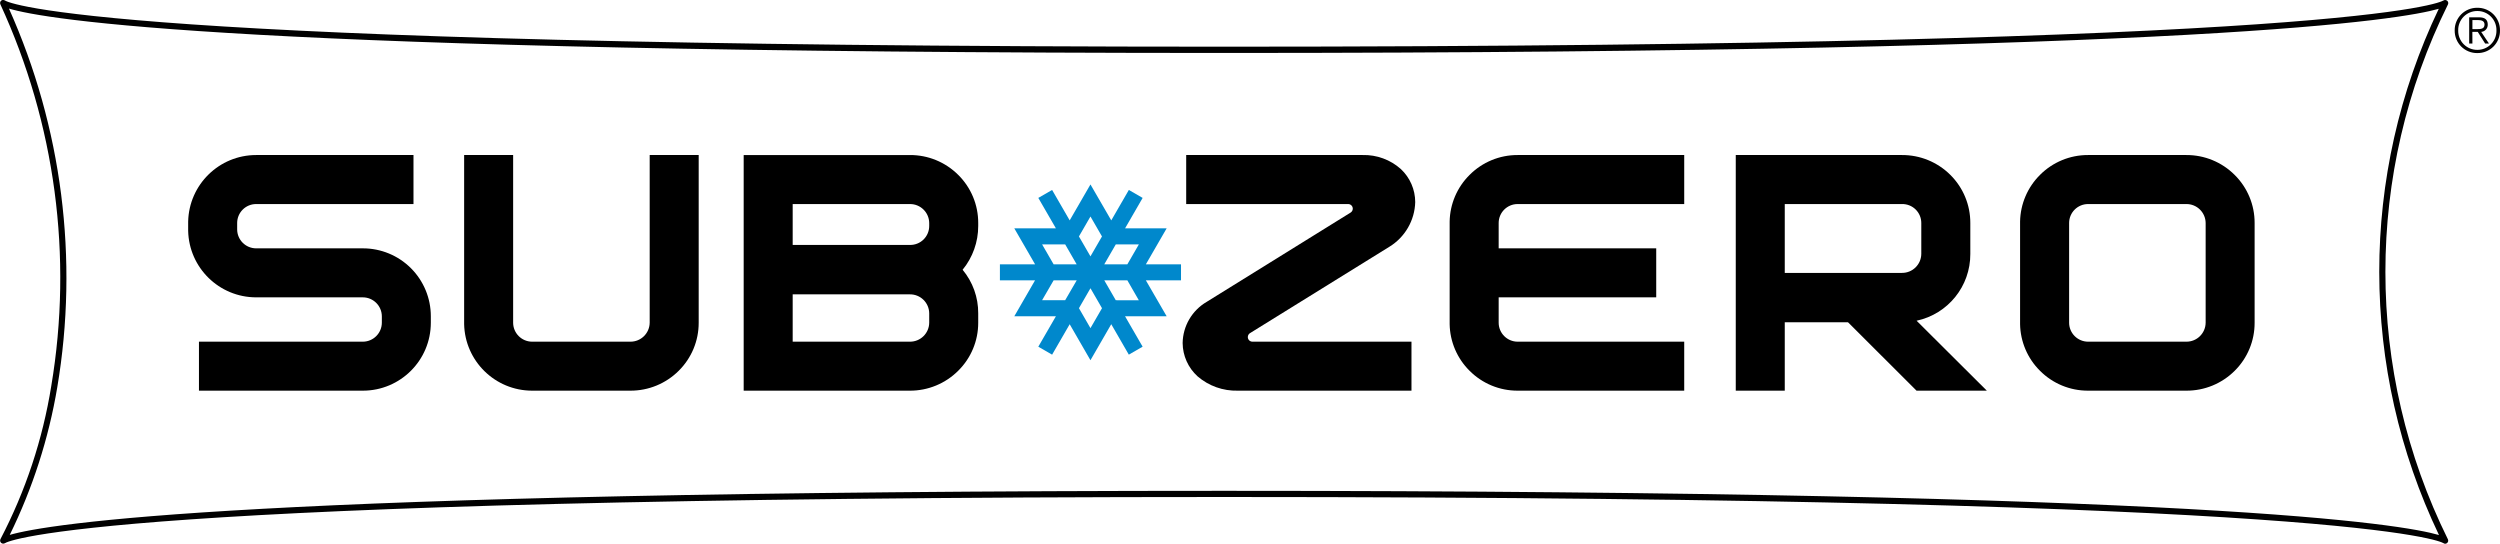
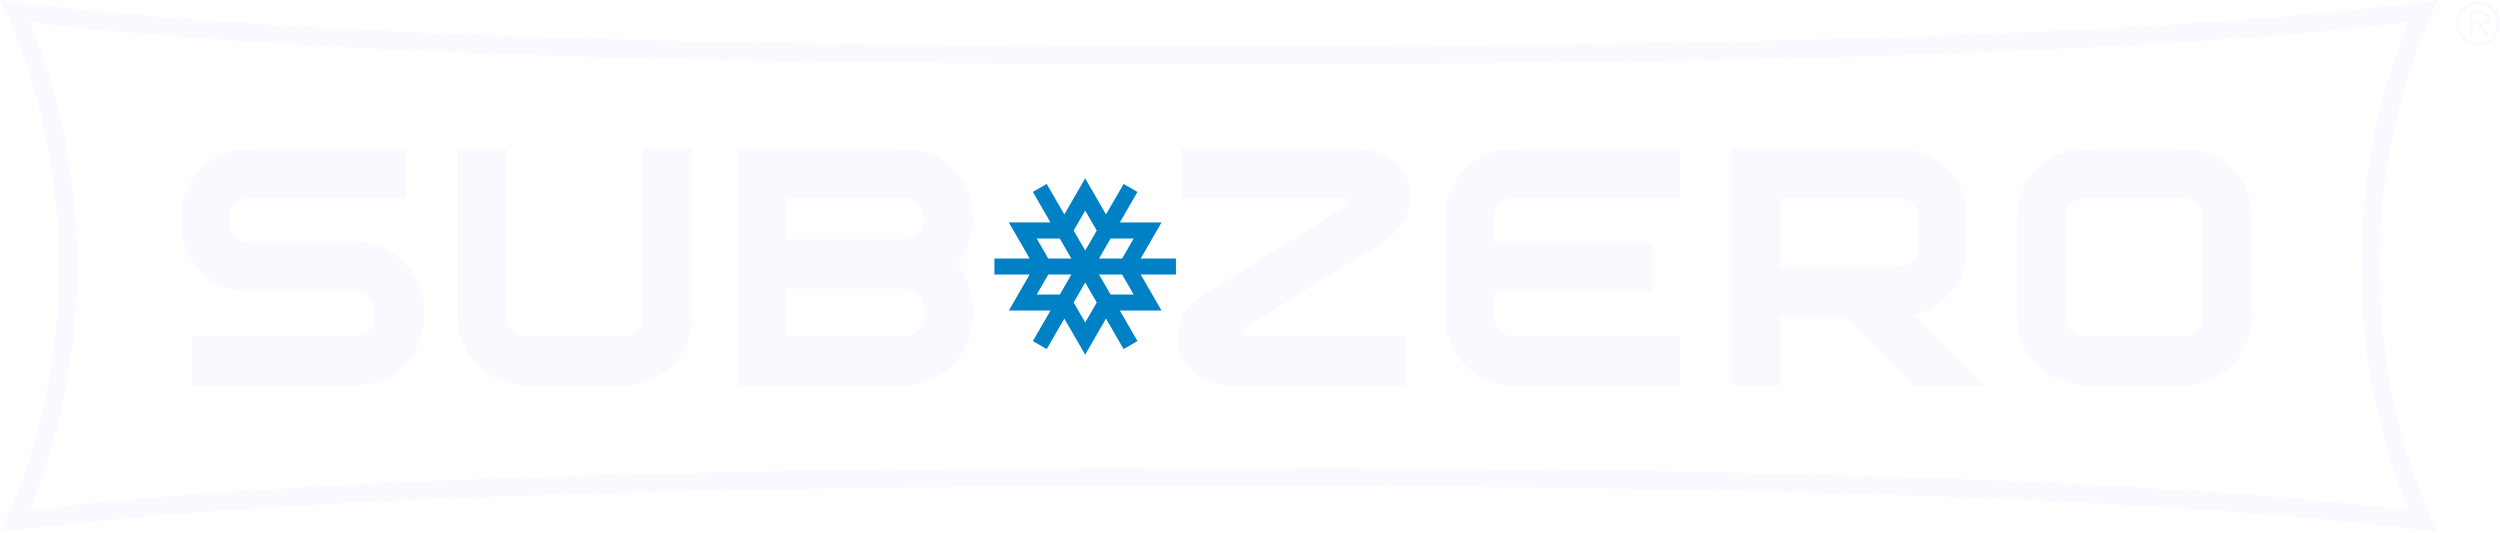
- <svg xmlns="http://www.w3.org/2000/svg" class="w-40 mb-1 text-white fill-current" viewBox="0 0 140.81 30.627">
-   <defs />
-   <g id="Group_511" data-name="Group 511" transform="translate(-135 -2078.908)">
-     <path id="Path_290" data-name="Path 290" d="M0 0h-1.98l1.171-2.027h-2.342l.99-1.715-.777-.448-.99 1.714L-5.1-4.5l-1.17 2.024-.99-1.714-.777.448.991 1.715h-2.343L-8.218 0H-10.2v.9h1.979l-1.168 2.024h2.343l-.991 1.714.777.449.99-1.714L-5.1 5.4l1.171-2.029.99 1.715.777-.449-.991-1.714h2.344L-1.98.9H0zm-6.525 2.021h-1.3L-7.174.9h1.3zM-7.174 0l-.649-1.123h1.3L-5.876 0zM-5.1 3.593l-.648-1.123.648-1.124.65 1.124zm0-4.042l-.649-1.123.649-1.123.649 1.123zm1.426 2.47L-4.322.9h1.3l.647 1.124zM-3.023 0h-1.3l.649-1.123h1.3z" transform="translate(201.519 2093.797)" fill="#08c" />
-     <path id="Path_291" data-name="Path 291" class="cls-2" d="M0 0a1.258 1.258 0 01-1.276 1.275A1.257 1.257 0 01-2.552 0a1.258 1.258 0 011.276-1.276A1.259 1.259 0 010 0m-2.354 0a1.068 1.068 0 001.078 1.094A1.068 1.068 0 00-.2 0a1.068 1.068 0 00-1.076-1.094A1.068 1.068 0 00-2.354 0m.8.737h-.182V-.738h.566c.333 0 .48.144.48.408a.4.4 0 01-.37.412l.438.655h-.215l-.415-.655h-.305zm.239-.81c.224 0 .443-.006.443-.257 0-.205-.172-.253-.35-.253h-.332v.51z" transform="translate(275.81 2080.622)" />
-     <path id="Path_292" data-name="Path 292" class="cls-2" d="M0 0a3.833 3.833 0 00-3.828 3.747v.522A3.833 3.833 0 000 8.016h6.011a1.073 1.073 0 011.07 1.067v.36a1.074 1.074 0 01-1.069 1.07H-3.22v2.759h9.232A3.827 3.827 0 009.84 9.444v-.361a3.822 3.822 0 00-3.828-3.827H0a1.07 1.07 0 01-1.068-1.067v-.362A1.068 1.068 0 010 2.761h8.863V0z" transform="translate(149.426 2087.64)" />
-     <path id="Path_296" data-name="Path 296" class="cls-2" d="M0 0v9.444a1.081 1.081 0 01-1.091 1.069h-5.533a1.072 1.072 0 01-1.067-1.069V0h-2.76v9.524a3.832 3.832 0 003.826 3.748h5.534a3.831 3.831 0 002.726-1.12A3.792 3.792 0 002.76 9.444V0z" transform="translate(171.593 2087.64)" />
-     <path id="Path_300" data-name="Path 300" class="cls-2" d="M0 0h6.6a1.078 1.078 0 011.09 1.066V1.6A1.08 1.08 0 016.6 2.666H0zm0-5.086h6.6A1.078 1.078 0 017.69-4.02v.17A1.068 1.068 0 016.6-2.783H0zm-2.76-2.761V5.425H6.6A3.831 3.831 0 009.326 4.3a3.787 3.787 0 001.124-2.7v-.534a3.794 3.794 0 00-.879-2.451 3.882 3.882 0 00.879-2.465v-.17a3.79 3.79 0 00-1.124-2.707A3.829 3.829 0 006.6-7.847z" transform="translate(179.647 2095.487)" />
-     <path id="Path_304" data-name="Path 304" class="cls-2" d="M0 0a3.8 3.8 0 00-2.707 1.121 3.79 3.79 0 00-1.122 2.625v5.78a3.789 3.789 0 001.121 2.624A3.8 3.8 0 000 13.272h9.383v-2.759H0a1.071 1.071 0 01-1.068-1.069V8.015h8.874V5.256h-8.874V3.827A1.068 1.068 0 010 2.761h9.383V0z" transform="translate(220.479 2087.64)" />
-     <path id="Path_308" data-name="Path 308" class="cls-2" d="M0 0h6.6a1.066 1.066 0 011.09 1.066v1.745A1.081 1.081 0 016.6 3.878H0zm-2.76-2.761v13.272H0V6.66h3.563l3.859 3.851h3.959L7.425 6.572a3.828 3.828 0 003.026-3.761V1.066a3.8 3.8 0 00-1.123-2.707A3.836 3.836 0 006.6-2.761z" transform="translate(235.525 2090.401)" />
-     <path id="Path_312" data-name="Path 312" class="cls-2" d="M0 0v-5.616a1.068 1.068 0 011.065-1.067H6.6a1.079 1.079 0 011.09 1.066V0A1.08 1.08 0 016.6 1.069H1.065A1.071 1.071 0 010 0m1.065-9.444a3.8 3.8 0 00-2.707 1.121A3.8 3.8 0 00-2.762-5.7V.082a3.792 3.792 0 001.12 2.624 3.8 3.8 0 002.707 1.122H6.6a3.831 3.831 0 002.726-1.12A3.788 3.788 0 0010.448 0v-5.617a3.789 3.789 0 00-1.124-2.707A3.826 3.826 0 006.6-9.444z" transform="translate(251.541 2097.084)" />
-     <path id="Path_316" data-name="Path 316" class="cls-2" d="M0 0v2.761h9.122a.26.26 0 01.261.26.263.263 0 01-.111.213L1.156 8.269A2.734 2.734 0 00-.2 10.591a2.562 2.562 0 00.84 1.874 3.338 3.338 0 002.269.807h9.78v-2.759H3.732a.26.26 0 01-.261-.261.264.264 0 01.11-.212l7.864-4.874A3.045 3.045 0 0012.9 2.649a2.556 2.556 0 00-.807-1.857A3.11 3.11 0 009.935 0z" transform="translate(201.811 2087.64)" />
-     <path id="Path_320" data-name="Path 320" class="cls-2" d="M0 0a.177.177 0 01-.1-.034c-.166-.1-4.964-2.6-68.671-2.6-63.828 0-68.507 2.495-68.675 2.6a.18.18 0 01-.218-.02.173.173 0 01-.032-.213 28.33 28.33 0 002.859-8.621 36.842 36.842 0 00-2.869-21.5.177.177 0 01.053-.209.176.176 0 01.209 0c.188.117 4.975 2.6 68.673 2.6S-.27-30.492-.1-30.6a.178.178 0 01.216.022.172.172 0 01.033.21 33.972 33.972 0 000 30.113.175.175 0 01-.043.212A.179.179 0 010 0m-68.775-2.982c55.482 0 66.369 1.892 68.423 2.49a34.383 34.383 0 01-.012-29.64c-2.087.6-13.042 2.488-68.411 2.488-55.727 0-66.453-1.9-68.446-2.5A37.13 37.13 0 01-134.5-8.808 30.211 30.211 0 01-137.176-.5c2.11-.61 13.093-2.482 68.4-2.482" transform="translate(272.725 2109.535)" />
-   </g>
+ <svg xmlns="http://www.w3.org/2000/svg" id="a" viewBox="0 0 716.3 152.49">
+   <path d="M0,0c87.8,11.87,246.31,13.24,349.32,13.24s261.52-1.36,349.32-13.24c-9.97,20.43-16.89,46.87-16.89,76.24s6.92,55.82,16.89,76.25c-87.8-11.87-246.31-13.24-349.32-13.24s-261.52,1.37-349.32,13.24c9.97-20.42,16.89-46.87,16.89-76.25S9.97,20.43,0,0M676.53,76.24c0-24.26,4.77-48.71,13.53-69.89-67.29,8.14-178.98,12.1-340.74,12.1S75.87,14.49,8.57,6.35c8.76,21.18,13.53,45.63,13.53,69.89s-4.76,48.72-13.53,69.9c67.31-8.14,179-12.11,340.74-12.11s273.43,3.96,340.74,12.11c-8.76-21.18-13.53-45.64-13.53-69.9" fill="#f9f9ff" stroke-width="0" />
+   <path d="M336.93,74.08h-10.1l5.97-10.34h-11.94l5.04-8.74-3.96-2.29-5.05,8.74-5.97-10.35-5.97,10.35-5.05-8.75-3.96,2.29,5.05,8.74h-11.94l5.97,10.34h-10.09v4.58h10.09l-5.97,10.33h11.94s-5.05,8.74-5.05,8.74l3.96,2.3,5.05-8.74,5.97,10.34,5.97-10.35,5.05,8.75,3.96-2.3-5.04-8.74h11.94s-5.97-10.33-5.97-10.33h10.1v-4.58ZM303.65,84.39h-6.61l3.31-5.73h6.62l-3.31,5.73ZM300.35,74.08l-3.31-5.73h6.61s3.31,5.73,3.31,5.73h-6.62ZM310.93,92.4l-3.31-5.73,3.31-5.73,3.31,5.73-3.31,5.73ZM310.93,71.79l-3.31-5.73,3.31-5.73,3.31,5.73-3.31,5.73ZM318.2,84.39l-3.31-5.73h6.62l3.31,5.73h-6.62ZM321.51,74.08h-6.62l3.31-5.73h6.62l-3.31,5.73Z" fill="#0080c5" stroke-width="0" />
+   <path d="M101.99,69.48h-30.65c-2.99,0-5.44-2.45-5.44-5.44v-1.84c0-3.01,2.44-5.45,5.44-5.45h45.19v-14.08h-45.19c-10.76,0-19.51,8.75-19.51,19.52v1.84c0,10.76,8.75,19.51,19.51,19.51h30.65c3,0,5.45,2.44,5.45,5.44v1.84c0,3-2.45,5.45-5.45,5.46h-47.07v14.07h47.07c5.22,0,10.12-2.04,13.81-5.72,3.69-3.67,5.71-8.57,5.71-13.8v-1.84c0-5.22-2.02-10.12-5.71-13.81-3.69-3.68-8.6-5.71-13.81-5.71" fill="#f9f9ff" stroke-width="0" />
+   <path d="M184.35,90.84c0,3.01-2.49,5.45-5.56,5.45h-28.22c-2.99,0-5.43-2.45-5.43-5.45v-48.16h-14.08v48.16c0,10.76,8.75,19.52,19.51,19.52h28.22c5.27,0,10.21-2.03,13.9-5.71,3.69-3.67,5.73-8.57,5.73-13.81v-48.16h-14.07v48.16Z" fill="#f9f9ff" stroke-width="0" />
+   <path d="M259.08,42.68h-47.73v67.68h47.73c5.27,0,10.2-2.03,13.88-5.71,3.7-3.67,5.73-8.57,5.73-13.81v-2.7c0-4.65-1.58-9.05-4.48-12.5,2.9-3.54,4.48-7.95,4.48-12.56v-.87c0-5.23-2.03-10.13-5.73-13.81-3.69-3.68-8.62-5.71-13.88-5.71M225.42,82.7h33.66c3.06,0,5.55,2.44,5.55,5.44v2.7c0,3.01-2.49,5.46-5.55,5.46h-33.66v-13.6ZM259.08,68.51h-33.66v-11.74h33.66c3.06,0,5.55,2.44,5.55,5.44v.87c0,3.04-2.44,5.43-5.55,5.44" fill="#f9f9ff" stroke-width="0" />
+   <path d="M419.79,48.4c-3.69,3.68-5.72,8.57-5.72,13.8v28.64c0,5.23,2.03,10.13,5.72,13.8,3.67,3.69,8.58,5.72,13.8,5.72h47.84v-14.07h-47.84c-3.01,0-5.45-2.45-5.45-5.45v-7.29h45.25v-14.07h-45.25v-7.28c0-3,2.44-5.44,5.45-5.44h47.84v-14.08h-47.84c-5.22,0-10.13,2.03-13.8,5.72" fill="#f9f9ff" stroke-width="0" />
+   <path d="M563.58,71.1v-8.9c0-5.22-2.03-10.12-5.73-13.81-3.69-3.68-8.63-5.71-13.9-5.71h-47.73v67.68h14.08v-19.64h18.17l19.67,19.64h20.19l-20.17-20.08c8.93-1.92,15.41-9.77,15.42-19.18M510.3,56.76h33.65c3.11,0,5.55,2.39,5.55,5.44v8.9c0,2.99-2.49,5.43-5.55,5.44h-33.65v-19.78Z" fill="#f9f9ff" stroke-width="0" />
+   <path d="M639.49,48.4c-3.69-3.69-8.62-5.71-13.89-5.71h-28.21c-5.23,0-10.13,2.03-13.81,5.72-3.69,3.68-5.71,8.57-5.71,13.8v28.64c0,5.22,2.03,10.12,5.71,13.79,3.67,3.69,8.57,5.72,13.81,5.72h28.21c5.27,0,10.21-2.03,13.89-5.71,3.7-3.67,5.73-8.57,5.73-13.81v-28.64c0-5.24-2.03-10.14-5.73-13.81M591.95,62.2c0-3,2.44-5.45,5.44-5.45h28.21c3.06,0,5.55,2.44,5.55,5.45v28.64c0,3-2.49,5.45-5.55,5.45h-28.21c-2.99,0-5.43-2.46-5.44-5.45v-28.64Z" fill="#f9f9ff" stroke-width="0" />
+   <path d="M357.44,96.29c-.74,0-1.33-.59-1.33-1.33,0-.44.22-.84.56-1.09l40.09-24.85c4.78-3.19,7.43-7.92,7.42-12.83,0-3.57-1.5-7.03-4.11-9.47-2.77-2.61-6.68-4.04-11-4.04h-50.65v14.08h46.5c.74,0,1.33.59,1.33,1.33,0,.44-.23.85-.56,1.09l-41.38,25.68c-4.46,2.8-6.93,7.17-6.92,11.84,0,3.57,1.55,7.06,4.28,9.56,2.91,2.66,7.02,4.12,11.58,4.12h49.85v-14.07h-45.65Z" fill="#f9f9ff" stroke-width="0" />
+   <path d="M703.67,6.73c0-3.47,2.85-6.32,6.36-6.32s6.28,2.85,6.28,6.32-2.79,6.36-6.28,6.36-6.36-2.85-6.36-6.36M715.31,6.73c0-3.08-2.2-5.49-5.28-5.49s-5.35,2.41-5.35,5.49,2.26,5.52,5.35,5.52,5.28-2.41,5.28-5.52M713.19,10.27h-1.04l-2.02-3.26h-1.6v3.26h-.87V3.2h3.09c1.87,0,2.51.71,2.51,1.87,0,1.39-.97,1.91-2.22,1.94l2.14,3.26ZM709.86,6.32c1,0,2.48.17,2.48-1.27,0-1.1-.91-1.24-1.78-1.24h-2.03v2.51s1.33,0,1.33,0Z" fill="#f9f9ff" stroke-width="0" />
</svg>
